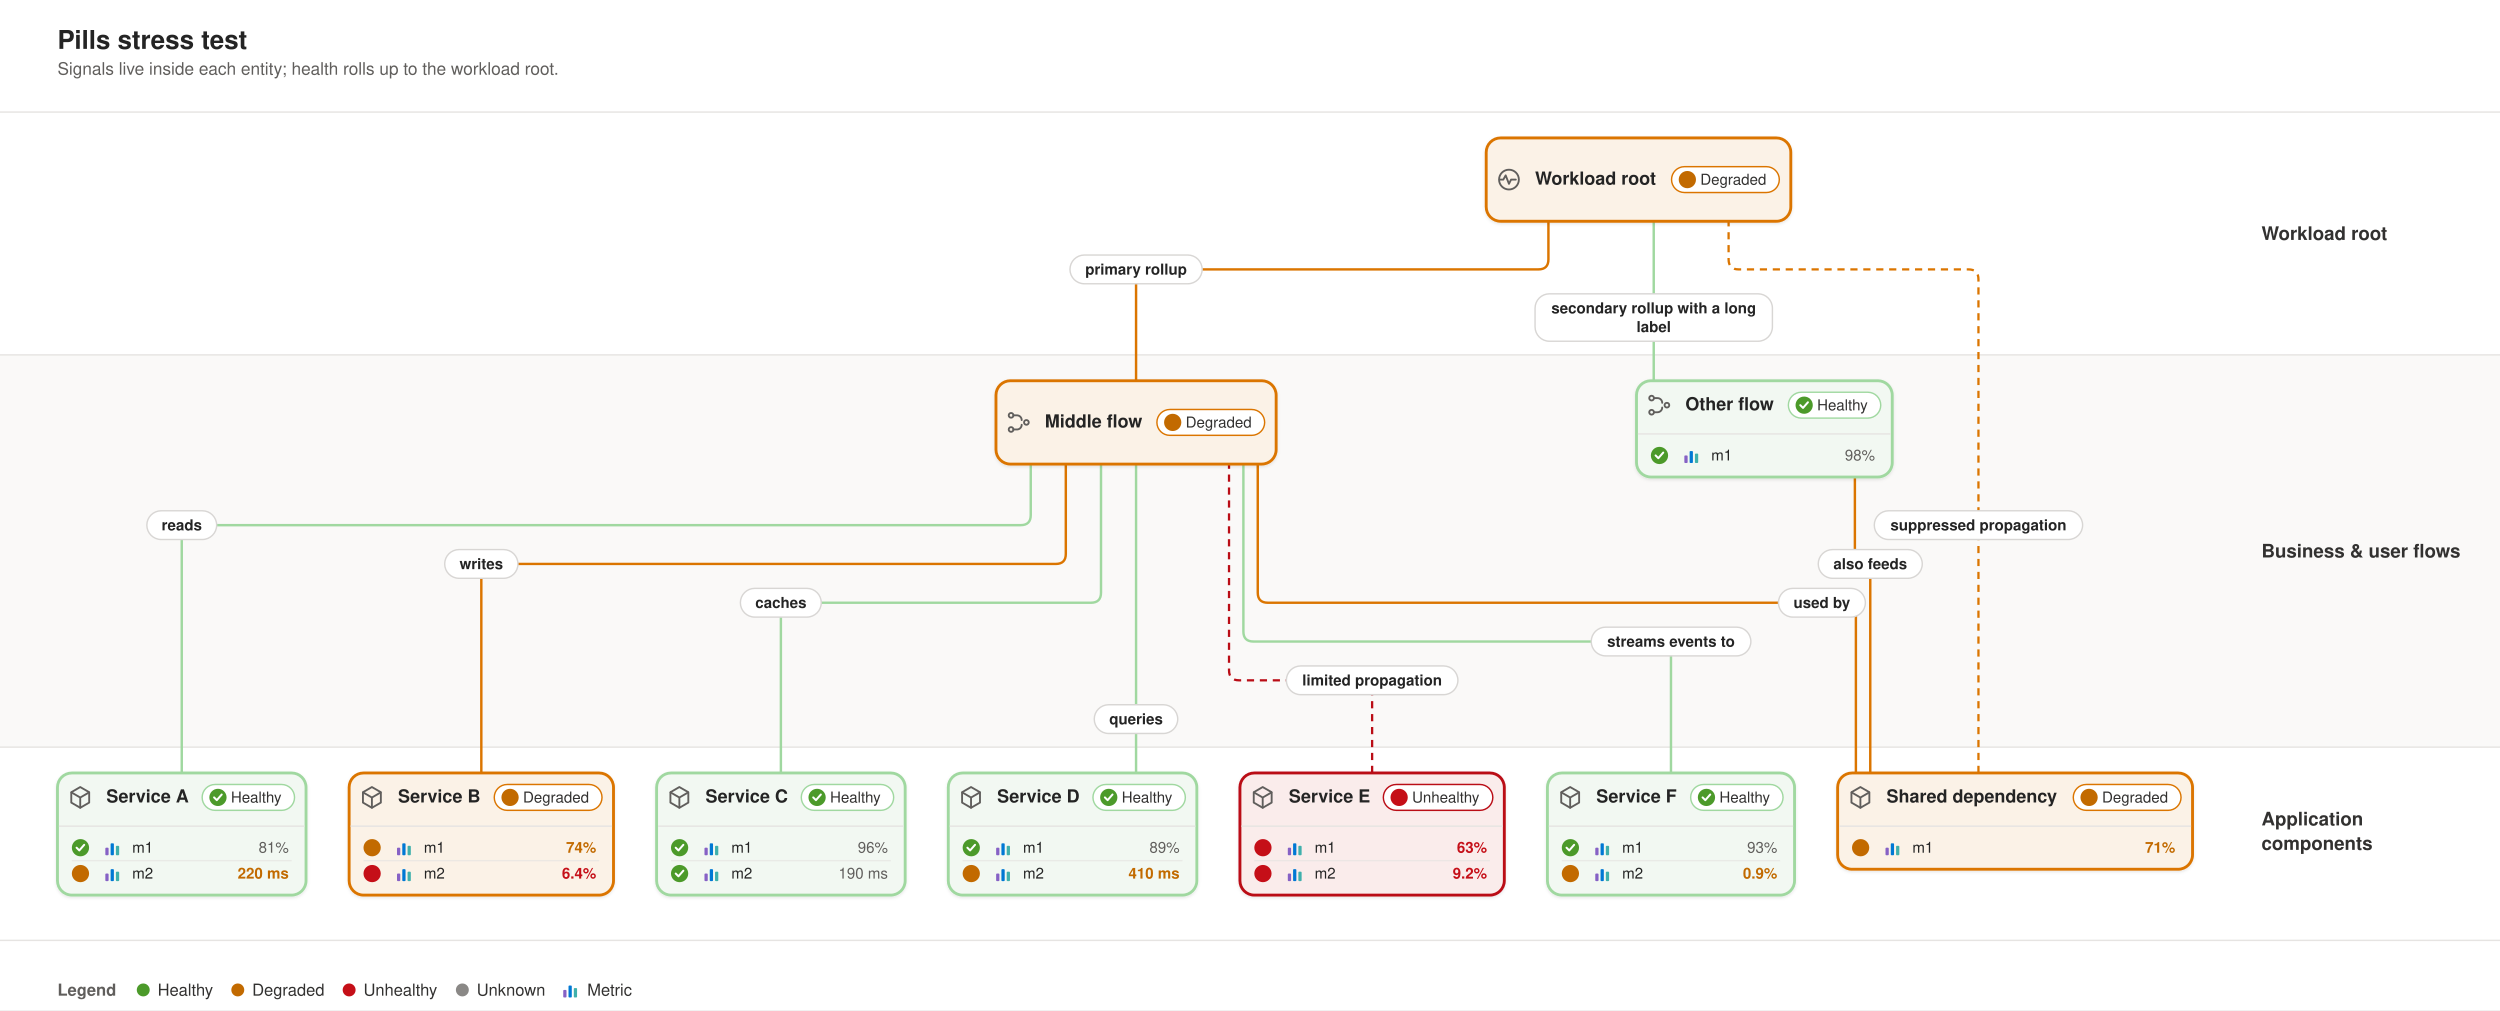
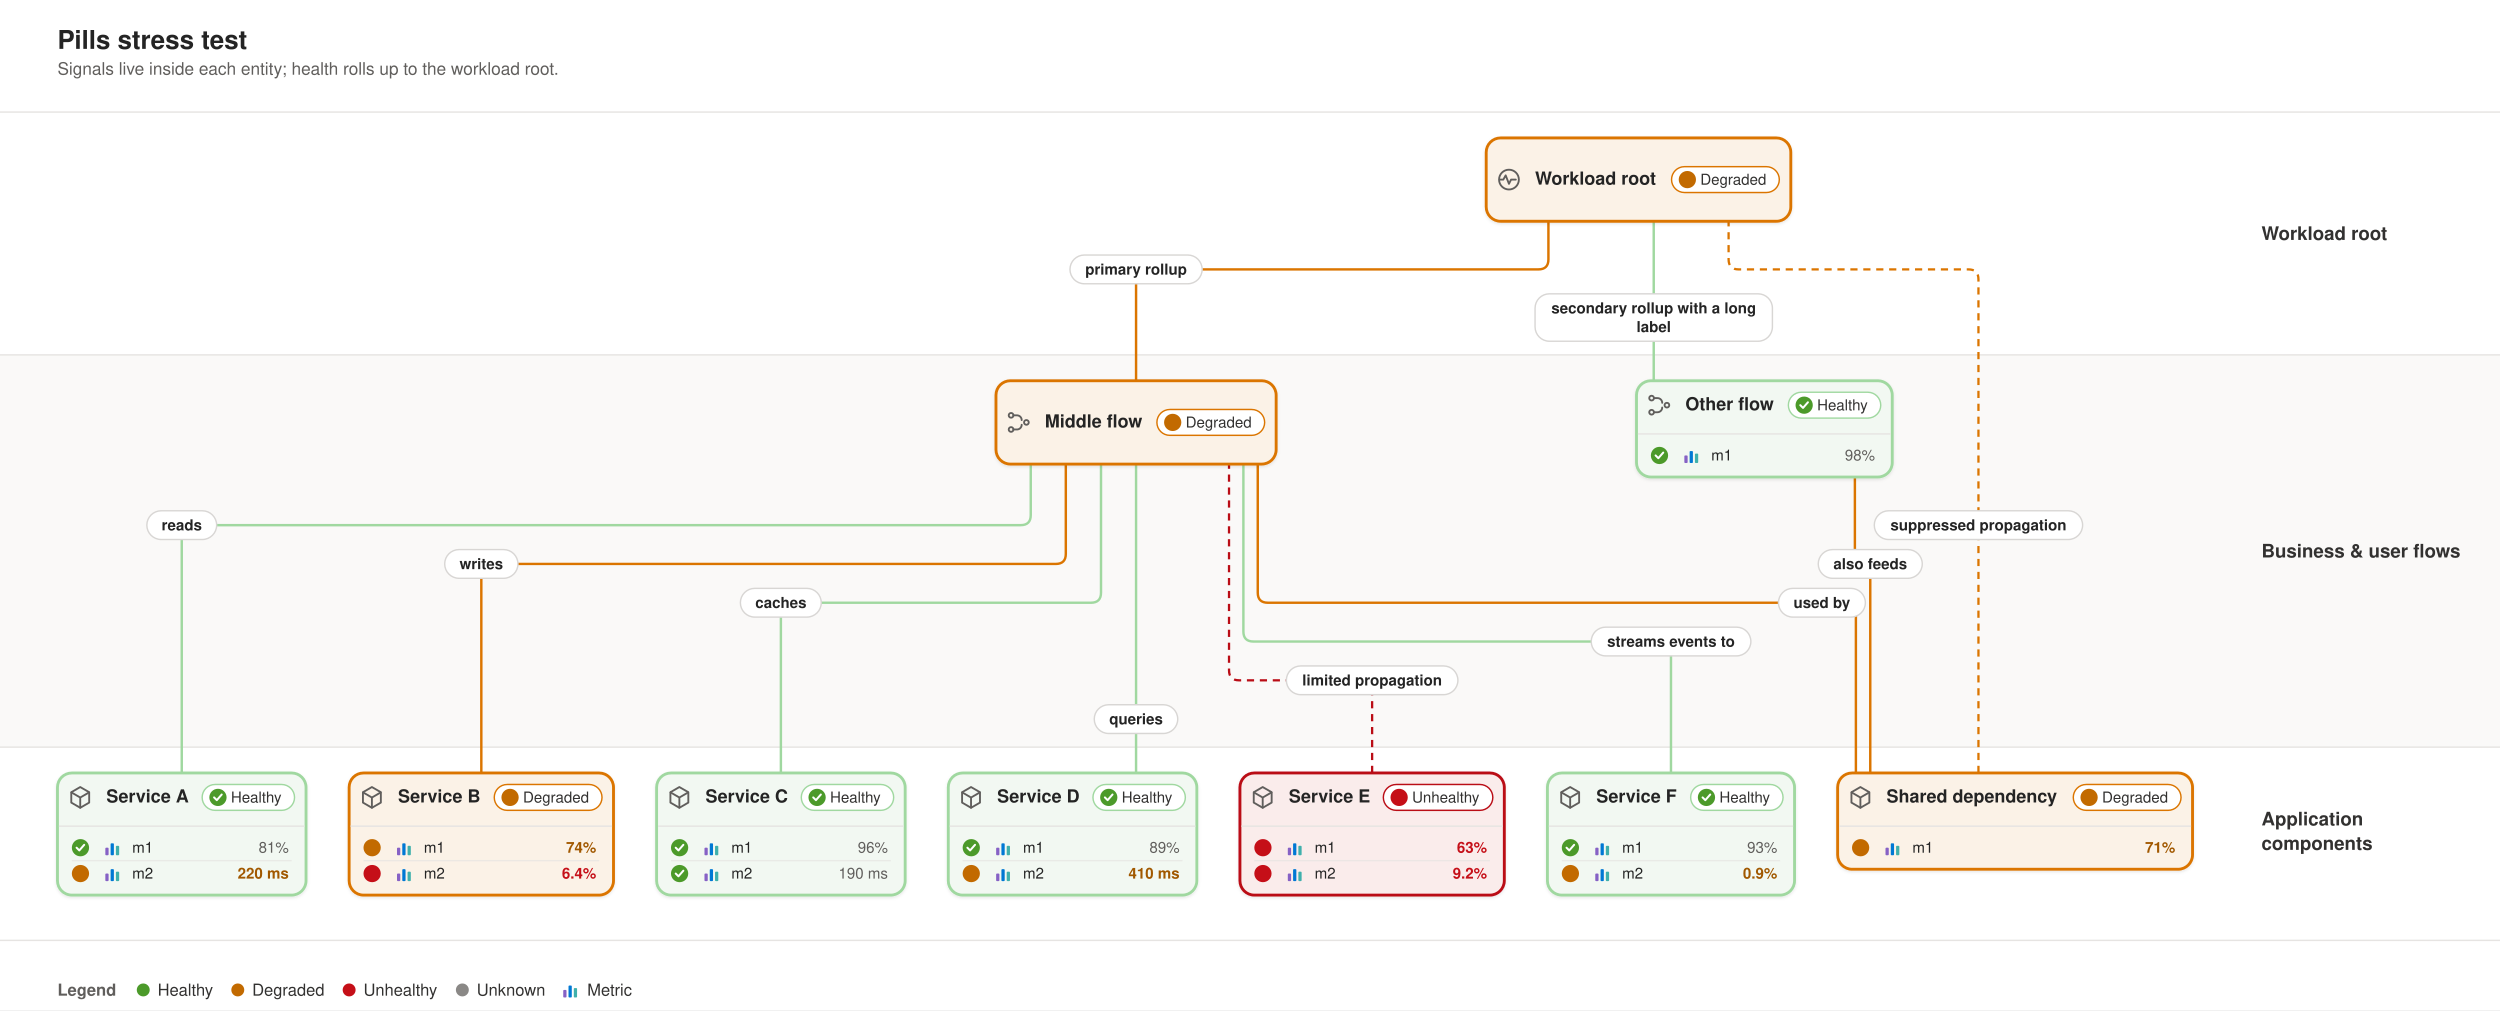
<svg xmlns="http://www.w3.org/2000/svg" width="1740" height="703" viewBox="0 0 1740 703" font-family="Segoe UI, -apple-system, BlinkMacSystemFont, Helvetica, Arial, sans-serif">
  <defs>
    <filter id="cs" x="-20%" y="-20%" width="140%" height="140%">
      <feDropShadow dx="0" dy="1" stdDeviation="1.3" flood-color="#000" flood-opacity="0.1" />
    </filter>
  </defs>
  <rect width="1740" height="703" fill="#ffffff" />
  <rect x="0" y="78.0" width="1740" height="169.0" fill="#ffffff" />
  <line x1="0" y1="78.0" x2="1740" y2="78.0" stroke="#e6e4e2" />
  <text x="1574.0" y="167.0" font-size="13" font-weight="700" fill="#323130">Workload root</text>
  <rect x="0" y="247.0" width="1740" height="273.0" fill="#faf9f8" />
  <line x1="0" y1="247.0" x2="1740" y2="247.0" stroke="#e6e4e2" />
  <text x="1574.0" y="388.0" font-size="13" font-weight="700" fill="#323130">Business &amp; user flows</text>
  <rect x="0" y="520.0" width="1740" height="117.0" fill="#ffffff" />
  <line x1="0" y1="520.0" x2="1740" y2="520.0" stroke="#e6e4e2" />
  <text x="1574.0" y="574.5" font-size="13" font-weight="700" fill="#323130">Application</text>
  <text x="1574.0" y="591.5" font-size="13" font-weight="700" fill="#323130">components</text>
  <line x1="0" y1="654.5" x2="1740" y2="654.5" stroke="#e6e4e2" />
  <text x="40" y="34" font-size="18" font-weight="700" fill="#242424">Pills stress test</text>
  <text x="40" y="52" font-size="12" fill="#605e5c">Signals live inside each entity; health rolls up to the workload root.</text>
  <text x="40.0" y="693.0" font-size="11.5" font-weight="600" fill="#605e5c">Legend</text>
  <circle cx="99.7" cy="689.0" r="4.5" fill="#4c9a2a" />
  <text x="109.7" y="693.0" font-size="11.5" fill="#323130">Healthy</text>
  <circle cx="165.5" cy="689.0" r="4.5" fill="#c26a00" />
  <text x="175.5" y="693.0" font-size="11.5" fill="#323130">Degraded</text>
  <circle cx="243.0" cy="689.0" r="4.5" fill="#c50f18" />
  <text x="253.0" y="693.0" font-size="11.5" fill="#323130">Unhealthy</text>
  <circle cx="321.8" cy="689.0" r="4.5" fill="#8a8886" />
  <text x="331.8" y="693.0" font-size="11.5" fill="#323130">Unknown</text>
  <g transform="translate(390.7,682.0) scale(0.875)">
    <rect x="1.5" y="8" width="2.6" height="6" rx="0.6" fill="#8661c5" />
    <rect x="5.7" y="4.5" width="2.6" height="9.5" rx="0.6" fill="#0078D4" />
    <rect x="9.9" y="6.5" width="2.6" height="7.5" rx="0.6" fill="#3fb0ac" />
  </g>
  <text x="408.7" y="693.0" font-size="11.5" fill="#323130">Metric</text>
  <g transform="translate(40.0,0)">
    <g fill="none" stroke-linecap="butt" stroke-linejoin="round">
      <path d="M86.5 538.0 L86.5 372.5 Q86.5 365.5 93.5 365.5 L670.4 365.5 Q677.4 365.5 677.4 358.5 L677.4 323.0" stroke="#a0d8a0" stroke-width="1.7" />
      <path d="M503.5 538.0 L503.5 426.5 Q503.5 419.5 510.5 419.5 L719.3 419.5 Q726.3 419.5 726.3 412.5 L726.3 323.0" stroke="#a0d8a0" stroke-width="1.7" />
      <path d="M750.7 538.0 L750.7 323.0" stroke="#a0d8a0" stroke-width="1.7" />
      <path d="M1123.0 538.0 L1123.0 453.5 Q1123.0 446.5 1116.0 446.5 L832.4 446.5 Q825.4 446.5 825.4 439.5 L825.4 323.0" stroke="#a0d8a0" stroke-width="1.7" />
      <path d="M1111.0 265.0 L1111.0 154.0" stroke="#a0d8a0" stroke-width="1.7" />
      <path d="M295.0 538.0 L295.0 399.5 Q295.0 392.5 302.0 392.5 L694.8 392.5 Q701.8 392.5 701.8 385.5 L701.8 323.0" stroke="#db7500" stroke-width="1.7" />
      <path d="M1251.7 538.0 L1251.7 426.5 Q1251.7 419.5 1244.7 419.5 L842.4 419.5 Q835.4 419.5 835.4 412.5 L835.4 323.0" stroke="#db7500" stroke-width="1.7" />
      <path d="M1261.7 538.0 L1261.7 397.9 Q1261.7 392.5 1256.4 392.5 L1256.4 392.5 Q1251.0 392.5 1251.0 387.1 L1251.0 332.0" stroke="#db7500" stroke-width="1.7" />
      <path d="M1337.0 538.0 L1337.0 194.5 Q1337.0 187.5 1330.0 187.5 L1170.1 187.5 Q1163.1 187.5 1163.1 180.5 L1163.1 154.0" stroke="#db7500" stroke-width="1.6" stroke-dasharray="5 4" />
      <path d="M750.7 265.0 L750.7 194.5 Q750.7 187.5 757.7 187.5 L1030.7 187.5 Q1037.7 187.5 1037.7 180.5 L1037.7 154.0" stroke="#db7500" stroke-width="1.7" />
      <path d="M915.0 538.0 L915.0 480.5 Q915.0 473.5 908.0 473.5 L822.4 473.5 Q815.4 473.5 815.4 466.5 L815.4 323.0" stroke="#ba0d16" stroke-width="1.6" stroke-dasharray="5 4" />
    </g>
    <g stroke="none">
      <rect x="62.2" y="355.5" width="48.6" height="20" rx="10" fill="#ffffff" stroke="#d8d6d4" stroke-width="1" />
      <text x="86.5" y="369.1" font-size="10.5" font-weight="600" fill="#242424" text-anchor="middle">reads</text>
    </g>
    <g stroke="none">
      <rect x="269.5" y="382.5" width="51.0" height="20" rx="10" fill="#ffffff" stroke="#d8d6d4" stroke-width="1" />
      <text x="295.0" y="396.1" font-size="10.5" font-weight="600" fill="#242424" text-anchor="middle">writes</text>
    </g>
    <g stroke="none">
      <rect x="475.3" y="409.5" width="56.3" height="20" rx="10" fill="#ffffff" stroke="#d8d6d4" stroke-width="1" />
      <text x="503.5" y="423.1" font-size="10.5" font-weight="600" fill="#242424" text-anchor="middle">caches</text>
    </g>
    <g stroke="none">
      <rect x="721.6" y="490.5" width="58.1" height="20" rx="10" fill="#ffffff" stroke="#d8d6d4" stroke-width="1" />
      <text x="750.7" y="504.1" font-size="10.5" font-weight="600" fill="#242424" text-anchor="middle">queries</text>
    </g>
    <g stroke="none">
      <rect x="855.3" y="463.5" width="119.4" height="20" rx="10" fill="#ffffff" stroke="#d8d6d4" stroke-width="1" />
      <text x="915.0" y="477.1" font-size="10.5" font-weight="600" fill="#242424" text-anchor="middle">limited propagation</text>
    </g>
    <g stroke="none">
      <rect x="1067.5" y="436.5" width="111.1" height="20" rx="10" fill="#ffffff" stroke="#d8d6d4" stroke-width="1" />
      <text x="1123.0" y="450.1" font-size="10.5" font-weight="600" fill="#242424" text-anchor="middle">streams events to</text>
    </g>
    <g stroke="none">
      <rect x="1197.8" y="409.5" width="60.5" height="20" rx="10" fill="#ffffff" stroke="#d8d6d4" stroke-width="1" />
      <text x="1228.0" y="423.1" font-size="10.5" font-weight="600" fill="#242424" text-anchor="middle">used by</text>
    </g>
    <g stroke="none">
      <rect x="1225.5" y="382.5" width="72.4" height="20" rx="10" fill="#ffffff" stroke="#d8d6d4" stroke-width="1" />
      <text x="1261.7" y="396.1" font-size="10.5" font-weight="600" fill="#242424" text-anchor="middle">also feeds</text>
    </g>
    <g stroke="none">
      <rect x="1264.5" y="355.5" width="145.0" height="20" rx="10" fill="#ffffff" stroke="#d8d6d4" stroke-width="1" />
      <text x="1337.0" y="369.1" font-size="10.5" font-weight="600" fill="#242424" text-anchor="middle">suppressed propagation</text>
    </g>
    <g stroke="none">
      <rect x="704.7" y="177.5" width="92.0" height="20" rx="10" fill="#ffffff" stroke="#d8d6d4" stroke-width="1" />
      <text x="750.7" y="191.1" font-size="10.5" font-weight="600" fill="#242424" text-anchor="middle">primary rollup</text>
    </g>
    <g stroke="none">
      <rect x="1028.4" y="204.5" width="165.2" height="33" rx="10" fill="#ffffff" stroke="#d8d6d4" stroke-width="1" />
      <text x="1111.0" y="218.1" font-size="10.5" font-weight="600" fill="#242424" text-anchor="middle">secondary rollup with a long</text>
      <text x="1111.0" y="231.1" font-size="10.5" font-weight="600" fill="#242424" text-anchor="middle">label</text>
    </g>
    <g filter="url(#cs)">
      <rect x="0.0" y="538.0" width="173" height="85" rx="10" fill="#f2f8f2" stroke="#a0d8a0" stroke-width="2" />
    </g>
    <g transform="translate(6.0,545.16) scale(0.82)">
      <path d="M12 3.2l7.6 4.4v8.8L12 20.8l-7.6-4.4V7.6z" fill="none" stroke="#605e5c" stroke-width="1.6" stroke-linecap="round" stroke-linejoin="round" />
      <path d="M4.6 7.8l7.4 4.3 7.4-4.3M12 12.1v8.6" fill="none" stroke="#605e5c" stroke-width="1.6" stroke-linecap="round" stroke-linejoin="round" />
    </g>
    <text x="34.0" y="558.5" font-size="12.5" font-weight="600" fill="#242424">Service A</text>
    <rect x="100.7" y="546.00" width="64.3" height="18" rx="9" fill="#ffffff" stroke="#a0d8a0" stroke-width="1" />
    <circle cx="111.7" cy="555.0" r="6" fill="#4c9a2a" />
    <path d="M109.0 555.0 l1.9 1.9 l3.4 -3.9" fill="none" stroke="#ffffff" stroke-width="1.4" stroke-linecap="round" stroke-linejoin="round" />
    <text x="120.7" y="558.57" font-size="10.5" fill="#323130">Healthy</text>
    <line x1="1.0" y1="575.0" x2="172.0" y2="575.0" stroke="#e6e4e2" />
    <circle cx="16.0" cy="590.0" r="6" fill="#4c9a2a" />
    <path d="M13.3 590.0 l1.9 1.9 l3.4 -3.9" fill="none" stroke="#ffffff" stroke-width="1.4" stroke-linecap="round" stroke-linejoin="round" />
    <g transform="translate(32.0,583.0) scale(0.875)">
      <rect x="1.5" y="8" width="2.6" height="6" rx="0.6" fill="#8661c5" />
      <rect x="5.7" y="4.5" width="2.6" height="9.5" rx="0.6" fill="#0078D4" />
      <rect x="9.9" y="6.5" width="2.6" height="7.5" rx="0.6" fill="#3fb0ac" />
    </g>
    <text x="52.0" y="593.5" font-size="10.5" fill="#242424">m1</text>
    <text x="161.0" y="593.5" font-size="10.5" font-weight="400" fill="#605e5c" text-anchor="end">81%</text>
    <line x1="10.0" y1="599.0" x2="163.0" y2="599.0" stroke="#e6e4e2" stroke-opacity="0.7" />
    <circle cx="16.0" cy="608.0" r="6" fill="#c26a00" />
    <g transform="translate(32.0,601.0) scale(0.875)">
      <rect x="1.5" y="8" width="2.6" height="6" rx="0.6" fill="#8661c5" />
      <rect x="5.7" y="4.5" width="2.6" height="9.5" rx="0.6" fill="#0078D4" />
      <rect x="9.9" y="6.5" width="2.6" height="7.5" rx="0.6" fill="#3fb0ac" />
    </g>
    <text x="52.0" y="611.5" font-size="10.5" fill="#242424">m2</text>
-     <text x="161.0" y="611.5" font-size="10.5" font-weight="600" fill="#c26a00" text-anchor="end">220 ms</text>
+     <text x="161.0" y="611.5" font-size="10.5" font-weight="600" fill="#a15800" text-anchor="end">220 ms</text>
    <g filter="url(#cs)">
      <rect x="203.0" y="538.0" width="184" height="85" rx="10" fill="#fbf2e7" stroke="#db7500" stroke-width="2" />
    </g>
    <g transform="translate(209.0,545.16) scale(0.82)">
      <path d="M12 3.2l7.6 4.4v8.8L12 20.8l-7.6-4.4V7.6z" fill="none" stroke="#605e5c" stroke-width="1.6" stroke-linecap="round" stroke-linejoin="round" />
      <path d="M4.6 7.8l7.4 4.3 7.4-4.3M12 12.1v8.6" fill="none" stroke="#605e5c" stroke-width="1.6" stroke-linecap="round" stroke-linejoin="round" />
    </g>
    <text x="237.0" y="558.5" font-size="12.5" font-weight="600" fill="#242424">Service B</text>
    <rect x="304.0" y="546.00" width="75.0" height="18" rx="9" fill="#ffffff" stroke="#db7500" stroke-width="1" />
    <circle cx="315.0" cy="555.0" r="6" fill="#c26a00" />
    <text x="324.0" y="558.57" font-size="10.5" fill="#323130">Degraded</text>
    <line x1="204.0" y1="575.0" x2="386.0" y2="575.0" stroke="#e6e4e2" />
    <circle cx="219.0" cy="590.0" r="6" fill="#c26a00" />
    <g transform="translate(235.0,583.0) scale(0.875)">
      <rect x="1.5" y="8" width="2.6" height="6" rx="0.6" fill="#8661c5" />
      <rect x="5.7" y="4.5" width="2.6" height="9.5" rx="0.6" fill="#0078D4" />
      <rect x="9.9" y="6.5" width="2.6" height="7.5" rx="0.6" fill="#3fb0ac" />
    </g>
    <text x="255.0" y="593.5" font-size="10.5" fill="#242424">m1</text>
-     <text x="375.0" y="593.5" font-size="10.5" font-weight="600" fill="#c26a00" text-anchor="end">74%</text>
+     <text x="375.0" y="593.5" font-size="10.5" font-weight="600" fill="#a15800" text-anchor="end">74%</text>
    <line x1="213.0" y1="599.0" x2="377.0" y2="599.0" stroke="#e6e4e2" stroke-opacity="0.7" />
    <circle cx="219.0" cy="608.0" r="6" fill="#c50f18" />
    <g transform="translate(235.0,601.0) scale(0.875)">
      <rect x="1.5" y="8" width="2.6" height="6" rx="0.6" fill="#8661c5" />
      <rect x="5.7" y="4.5" width="2.6" height="9.5" rx="0.6" fill="#0078D4" />
      <rect x="9.9" y="6.5" width="2.6" height="7.5" rx="0.6" fill="#3fb0ac" />
    </g>
    <text x="255.0" y="611.5" font-size="10.5" fill="#242424">m2</text>
    <text x="375.0" y="611.5" font-size="10.5" font-weight="600" fill="#c50f18" text-anchor="end">6.4%</text>
    <g filter="url(#cs)">
      <rect x="417.0" y="538.0" width="173" height="85" rx="10" fill="#f2f8f2" stroke="#a0d8a0" stroke-width="2" />
    </g>
    <g transform="translate(423.0,545.16) scale(0.82)">
      <path d="M12 3.2l7.6 4.4v8.8L12 20.8l-7.6-4.4V7.6z" fill="none" stroke="#605e5c" stroke-width="1.6" stroke-linecap="round" stroke-linejoin="round" />
      <path d="M4.6 7.8l7.4 4.3 7.4-4.3M12 12.1v8.6" fill="none" stroke="#605e5c" stroke-width="1.6" stroke-linecap="round" stroke-linejoin="round" />
    </g>
    <text x="451.0" y="558.5" font-size="12.5" font-weight="600" fill="#242424">Service C</text>
    <rect x="517.7" y="546.00" width="64.3" height="18" rx="9" fill="#ffffff" stroke="#a0d8a0" stroke-width="1" />
    <circle cx="528.7" cy="555.0" r="6" fill="#4c9a2a" />
    <path d="M526.0 555.0 l1.9 1.9 l3.4 -3.9" fill="none" stroke="#ffffff" stroke-width="1.4" stroke-linecap="round" stroke-linejoin="round" />
    <text x="537.7" y="558.57" font-size="10.5" fill="#323130">Healthy</text>
    <line x1="418.0" y1="575.0" x2="589.0" y2="575.0" stroke="#e6e4e2" />
    <circle cx="433.0" cy="590.0" r="6" fill="#4c9a2a" />
    <path d="M430.3 590.0 l1.9 1.9 l3.4 -3.9" fill="none" stroke="#ffffff" stroke-width="1.4" stroke-linecap="round" stroke-linejoin="round" />
    <g transform="translate(449.0,583.0) scale(0.875)">
      <rect x="1.5" y="8" width="2.6" height="6" rx="0.6" fill="#8661c5" />
      <rect x="5.7" y="4.5" width="2.6" height="9.5" rx="0.6" fill="#0078D4" />
      <rect x="9.9" y="6.5" width="2.6" height="7.5" rx="0.6" fill="#3fb0ac" />
    </g>
    <text x="469.0" y="593.5" font-size="10.5" fill="#242424">m1</text>
    <text x="578.0" y="593.5" font-size="10.5" font-weight="400" fill="#605e5c" text-anchor="end">96%</text>
    <line x1="427.0" y1="599.0" x2="580.0" y2="599.0" stroke="#e6e4e2" stroke-opacity="0.7" />
    <circle cx="433.0" cy="608.0" r="6" fill="#4c9a2a" />
    <path d="M430.3 608.0 l1.9 1.9 l3.4 -3.9" fill="none" stroke="#ffffff" stroke-width="1.4" stroke-linecap="round" stroke-linejoin="round" />
    <g transform="translate(449.0,601.0) scale(0.875)">
      <rect x="1.5" y="8" width="2.6" height="6" rx="0.6" fill="#8661c5" />
      <rect x="5.7" y="4.5" width="2.6" height="9.5" rx="0.6" fill="#0078D4" />
      <rect x="9.9" y="6.5" width="2.6" height="7.5" rx="0.6" fill="#3fb0ac" />
    </g>
    <text x="469.0" y="611.5" font-size="10.5" fill="#242424">m2</text>
    <text x="578.0" y="611.5" font-size="10.5" font-weight="400" fill="#605e5c" text-anchor="end">190 ms</text>
    <g filter="url(#cs)">
      <rect x="620.0" y="538.0" width="173" height="85" rx="10" fill="#f2f8f2" stroke="#a0d8a0" stroke-width="2" />
    </g>
    <g transform="translate(626.0,545.16) scale(0.82)">
      <path d="M12 3.2l7.6 4.4v8.8L12 20.8l-7.6-4.4V7.6z" fill="none" stroke="#605e5c" stroke-width="1.6" stroke-linecap="round" stroke-linejoin="round" />
      <path d="M4.6 7.8l7.4 4.3 7.4-4.3M12 12.1v8.6" fill="none" stroke="#605e5c" stroke-width="1.6" stroke-linecap="round" stroke-linejoin="round" />
    </g>
    <text x="654.0" y="558.5" font-size="12.5" font-weight="600" fill="#242424">Service D</text>
    <rect x="720.7" y="546.00" width="64.3" height="18" rx="9" fill="#ffffff" stroke="#a0d8a0" stroke-width="1" />
    <circle cx="731.7" cy="555.0" r="6" fill="#4c9a2a" />
    <path d="M729.0 555.0 l1.9 1.9 l3.4 -3.9" fill="none" stroke="#ffffff" stroke-width="1.4" stroke-linecap="round" stroke-linejoin="round" />
    <text x="740.7" y="558.57" font-size="10.5" fill="#323130">Healthy</text>
    <line x1="621.0" y1="575.0" x2="792.0" y2="575.0" stroke="#e6e4e2" />
    <circle cx="636.0" cy="590.0" r="6" fill="#4c9a2a" />
    <path d="M633.3 590.0 l1.9 1.9 l3.4 -3.9" fill="none" stroke="#ffffff" stroke-width="1.4" stroke-linecap="round" stroke-linejoin="round" />
    <g transform="translate(652.0,583.0) scale(0.875)">
      <rect x="1.5" y="8" width="2.6" height="6" rx="0.6" fill="#8661c5" />
      <rect x="5.7" y="4.5" width="2.6" height="9.5" rx="0.6" fill="#0078D4" />
      <rect x="9.9" y="6.5" width="2.6" height="7.5" rx="0.6" fill="#3fb0ac" />
    </g>
    <text x="672.0" y="593.5" font-size="10.5" fill="#242424">m1</text>
    <text x="781.0" y="593.5" font-size="10.5" font-weight="400" fill="#605e5c" text-anchor="end">89%</text>
    <line x1="630.0" y1="599.0" x2="783.0" y2="599.0" stroke="#e6e4e2" stroke-opacity="0.7" />
    <circle cx="636.0" cy="608.0" r="6" fill="#c26a00" />
    <g transform="translate(652.0,601.0) scale(0.875)">
      <rect x="1.5" y="8" width="2.6" height="6" rx="0.6" fill="#8661c5" />
      <rect x="5.7" y="4.5" width="2.6" height="9.5" rx="0.6" fill="#0078D4" />
      <rect x="9.9" y="6.5" width="2.6" height="7.5" rx="0.6" fill="#3fb0ac" />
    </g>
    <text x="672.0" y="611.5" font-size="10.5" fill="#242424">m2</text>
-     <text x="781.0" y="611.5" font-size="10.5" font-weight="600" fill="#c26a00" text-anchor="end">410 ms</text>
+     <text x="781.0" y="611.5" font-size="10.5" font-weight="600" fill="#a15800" text-anchor="end">410 ms</text>
    <g filter="url(#cs)">
      <rect x="823.0" y="538.0" width="184" height="85" rx="10" fill="#faeceb" stroke="#ba0d16" stroke-width="2" />
    </g>
    <g transform="translate(829.0,545.16) scale(0.82)">
      <path d="M12 3.2l7.6 4.4v8.8L12 20.8l-7.6-4.4V7.6z" fill="none" stroke="#605e5c" stroke-width="1.6" stroke-linecap="round" stroke-linejoin="round" />
      <path d="M4.6 7.8l7.4 4.3 7.4-4.3M12 12.1v8.6" fill="none" stroke="#605e5c" stroke-width="1.6" stroke-linecap="round" stroke-linejoin="round" />
    </g>
    <text x="857.0" y="558.5" font-size="12.5" font-weight="600" fill="#242424">Service E</text>
    <rect x="922.8" y="546.00" width="76.2" height="18" rx="9" fill="#ffffff" stroke="#ba0d16" stroke-width="1" />
    <circle cx="933.8" cy="555.0" r="6" fill="#c50f18" />
    <text x="942.8" y="558.57" font-size="10.5" fill="#323130">Unhealthy</text>
    <line x1="824.0" y1="575.0" x2="1006.0" y2="575.0" stroke="#e6e4e2" />
    <circle cx="839.0" cy="590.0" r="6" fill="#c50f18" />
    <g transform="translate(855.0,583.0) scale(0.875)">
      <rect x="1.5" y="8" width="2.6" height="6" rx="0.6" fill="#8661c5" />
      <rect x="5.7" y="4.5" width="2.6" height="9.5" rx="0.6" fill="#0078D4" />
      <rect x="9.9" y="6.5" width="2.6" height="7.5" rx="0.6" fill="#3fb0ac" />
    </g>
    <text x="875.0" y="593.5" font-size="10.5" fill="#242424">m1</text>
    <text x="995.0" y="593.5" font-size="10.5" font-weight="600" fill="#c50f18" text-anchor="end">63%</text>
    <line x1="833.0" y1="599.0" x2="997.0" y2="599.0" stroke="#e6e4e2" stroke-opacity="0.7" />
    <circle cx="839.0" cy="608.0" r="6" fill="#c50f18" />
    <g transform="translate(855.0,601.0) scale(0.875)">
      <rect x="1.5" y="8" width="2.6" height="6" rx="0.6" fill="#8661c5" />
      <rect x="5.7" y="4.5" width="2.6" height="9.5" rx="0.6" fill="#0078D4" />
      <rect x="9.9" y="6.5" width="2.6" height="7.5" rx="0.6" fill="#3fb0ac" />
    </g>
    <text x="875.0" y="611.5" font-size="10.5" fill="#242424">m2</text>
    <text x="995.0" y="611.5" font-size="10.5" font-weight="600" fill="#c50f18" text-anchor="end">9.2%</text>
    <g filter="url(#cs)">
      <rect x="1037.0" y="538.0" width="172" height="85" rx="10" fill="#f2f8f2" stroke="#a0d8a0" stroke-width="2" />
    </g>
    <g transform="translate(1043.0,545.16) scale(0.82)">
      <path d="M12 3.2l7.6 4.4v8.8L12 20.8l-7.6-4.4V7.6z" fill="none" stroke="#605e5c" stroke-width="1.6" stroke-linecap="round" stroke-linejoin="round" />
      <path d="M4.6 7.8l7.4 4.3 7.4-4.3M12 12.1v8.6" fill="none" stroke="#605e5c" stroke-width="1.6" stroke-linecap="round" stroke-linejoin="round" />
    </g>
    <text x="1071.0" y="558.5" font-size="12.5" font-weight="600" fill="#242424">Service F</text>
    <rect x="1136.7" y="546.00" width="64.3" height="18" rx="9" fill="#ffffff" stroke="#a0d8a0" stroke-width="1" />
    <circle cx="1147.7" cy="555.0" r="6" fill="#4c9a2a" />
    <path d="M1145.0 555.0 l1.9 1.9 l3.4 -3.9" fill="none" stroke="#ffffff" stroke-width="1.4" stroke-linecap="round" stroke-linejoin="round" />
    <text x="1156.7" y="558.57" font-size="10.5" fill="#323130">Healthy</text>
    <line x1="1038.0" y1="575.0" x2="1208.0" y2="575.0" stroke="#e6e4e2" />
    <circle cx="1053.0" cy="590.0" r="6" fill="#4c9a2a" />
    <path d="M1050.3 590.0 l1.9 1.9 l3.4 -3.9" fill="none" stroke="#ffffff" stroke-width="1.4" stroke-linecap="round" stroke-linejoin="round" />
    <g transform="translate(1069.0,583.0) scale(0.875)">
      <rect x="1.5" y="8" width="2.6" height="6" rx="0.6" fill="#8661c5" />
      <rect x="5.7" y="4.5" width="2.6" height="9.5" rx="0.6" fill="#0078D4" />
      <rect x="9.9" y="6.5" width="2.6" height="7.5" rx="0.6" fill="#3fb0ac" />
    </g>
    <text x="1089.0" y="593.5" font-size="10.5" fill="#242424">m1</text>
    <text x="1197.0" y="593.5" font-size="10.5" font-weight="400" fill="#605e5c" text-anchor="end">93%</text>
    <line x1="1047.0" y1="599.0" x2="1199.0" y2="599.0" stroke="#e6e4e2" stroke-opacity="0.7" />
    <circle cx="1053.0" cy="608.0" r="6" fill="#c26a00" />
    <g transform="translate(1069.0,601.0) scale(0.875)">
      <rect x="1.5" y="8" width="2.6" height="6" rx="0.6" fill="#8661c5" />
      <rect x="5.7" y="4.5" width="2.6" height="9.5" rx="0.6" fill="#0078D4" />
      <rect x="9.9" y="6.5" width="2.6" height="7.5" rx="0.6" fill="#3fb0ac" />
    </g>
    <text x="1089.0" y="611.5" font-size="10.5" fill="#242424">m2</text>
-     <text x="1197.0" y="611.5" font-size="10.5" font-weight="600" fill="#c26a00" text-anchor="end">0.9%</text>
+     <text x="1197.0" y="611.5" font-size="10.5" font-weight="600" fill="#a15800" text-anchor="end">0.9%</text>
    <g filter="url(#cs)">
      <rect x="653.2" y="265.0" width="195" height="58" rx="10" fill="#fbf2e7" stroke="#db7500" stroke-width="2" />
    </g>
    <g transform="translate(659.2,284.16) scale(0.82)">
      <circle cx="5.5" cy="6" r="2" fill="none" stroke="#605e5c" stroke-width="1.6" stroke-linecap="round" stroke-linejoin="round" />
      <circle cx="5.5" cy="18" r="2" fill="none" stroke="#605e5c" stroke-width="1.6" stroke-linecap="round" stroke-linejoin="round" />
      <circle cx="18.5" cy="12" r="2" fill="none" stroke="#605e5c" stroke-width="1.6" stroke-linecap="round" stroke-linejoin="round" />
      <path d="M7.5 6h3a4 4 0 0 1 4 4M7.5 18h3a4 4 0 0 0 4-4" fill="none" stroke="#605e5c" stroke-width="1.6" stroke-linecap="round" stroke-linejoin="round" />
    </g>
    <text x="687.2" y="297.5" font-size="12.5" font-weight="600" fill="#242424">Middle flow</text>
    <rect x="765.2" y="285.00" width="75.0" height="18" rx="9" fill="#ffffff" stroke="#db7500" stroke-width="1" />
    <circle cx="776.2" cy="294.0" r="6" fill="#c26a00" />
    <text x="785.2" y="297.57" font-size="10.5" fill="#323130">Degraded</text>
    <g filter="url(#cs)">
      <rect x="1239.0" y="538.0" width="247" height="67" rx="10" fill="#fbf2e7" stroke="#db7500" stroke-width="2" />
    </g>
    <g transform="translate(1245.0,545.16) scale(0.82)">
      <path d="M12 3.2l7.6 4.4v8.8L12 20.8l-7.6-4.4V7.6z" fill="none" stroke="#605e5c" stroke-width="1.6" stroke-linecap="round" stroke-linejoin="round" />
      <path d="M4.6 7.8l7.4 4.3 7.4-4.3M12 12.1v8.6" fill="none" stroke="#605e5c" stroke-width="1.6" stroke-linecap="round" stroke-linejoin="round" />
    </g>
    <text x="1273.0" y="558.5" font-size="12.5" font-weight="600" fill="#242424">Shared dependency</text>
    <rect x="1403.0" y="546.00" width="75.0" height="18" rx="9" fill="#ffffff" stroke="#db7500" stroke-width="1" />
    <circle cx="1414.0" cy="555.0" r="6" fill="#c26a00" />
    <text x="1423.0" y="558.57" font-size="10.5" fill="#323130">Degraded</text>
    <line x1="1240.0" y1="575.0" x2="1485.0" y2="575.0" stroke="#e6e4e2" />
    <circle cx="1255.0" cy="590.0" r="6" fill="#c26a00" />
    <g transform="translate(1271.0,583.0) scale(0.875)">
      <rect x="1.5" y="8" width="2.6" height="6" rx="0.6" fill="#8661c5" />
      <rect x="5.7" y="4.5" width="2.6" height="9.5" rx="0.6" fill="#0078D4" />
      <rect x="9.9" y="6.5" width="2.6" height="7.5" rx="0.6" fill="#3fb0ac" />
    </g>
    <text x="1291.0" y="593.5" font-size="10.5" fill="#242424">m1</text>
-     <text x="1474.0" y="593.5" font-size="10.5" font-weight="600" fill="#c26a00" text-anchor="end">71%</text>
+     <text x="1474.0" y="593.5" font-size="10.5" font-weight="600" fill="#a15800" text-anchor="end">71%</text>
    <g filter="url(#cs)">
      <rect x="1099.0" y="265.0" width="178" height="67" rx="10" fill="#f2f8f2" stroke="#a0d8a0" stroke-width="2" />
    </g>
    <g transform="translate(1105.0,272.16) scale(0.82)">
      <circle cx="5.5" cy="6" r="2" fill="none" stroke="#605e5c" stroke-width="1.6" stroke-linecap="round" stroke-linejoin="round" />
      <circle cx="5.5" cy="18" r="2" fill="none" stroke="#605e5c" stroke-width="1.6" stroke-linecap="round" stroke-linejoin="round" />
      <circle cx="18.5" cy="12" r="2" fill="none" stroke="#605e5c" stroke-width="1.6" stroke-linecap="round" stroke-linejoin="round" />
      <path d="M7.5 6h3a4 4 0 0 1 4 4M7.5 18h3a4 4 0 0 0 4-4" fill="none" stroke="#605e5c" stroke-width="1.6" stroke-linecap="round" stroke-linejoin="round" />
    </g>
    <text x="1133.0" y="285.5" font-size="12.5" font-weight="600" fill="#242424">Other flow</text>
    <rect x="1204.7" y="273.00" width="64.3" height="18" rx="9" fill="#ffffff" stroke="#a0d8a0" stroke-width="1" />
    <circle cx="1215.7" cy="282.0" r="6" fill="#4c9a2a" />
    <path d="M1213.0 282.0 l1.9 1.9 l3.4 -3.9" fill="none" stroke="#ffffff" stroke-width="1.4" stroke-linecap="round" stroke-linejoin="round" />
    <text x="1224.7" y="285.57" font-size="10.5" fill="#323130">Healthy</text>
    <line x1="1100.0" y1="302.0" x2="1276.0" y2="302.0" stroke="#e6e4e2" />
    <circle cx="1115.0" cy="317.0" r="6" fill="#4c9a2a" />
    <path d="M1112.3 317.0 l1.9 1.9 l3.4 -3.9" fill="none" stroke="#ffffff" stroke-width="1.4" stroke-linecap="round" stroke-linejoin="round" />
    <g transform="translate(1131.0,310.0) scale(0.875)">
      <rect x="1.5" y="8" width="2.6" height="6" rx="0.6" fill="#8661c5" />
      <rect x="5.7" y="4.5" width="2.6" height="9.5" rx="0.6" fill="#0078D4" />
      <rect x="9.9" y="6.5" width="2.6" height="7.5" rx="0.6" fill="#3fb0ac" />
    </g>
    <text x="1151.0" y="320.5" font-size="10.5" fill="#242424">m1</text>
    <text x="1265.0" y="320.5" font-size="10.5" font-weight="400" fill="#605e5c" text-anchor="end">98%</text>
    <g filter="url(#cs)">
      <rect x="994.4" y="96.0" width="212" height="58" rx="10" fill="#fbf2e7" stroke="#db7500" stroke-width="2" />
    </g>
    <g transform="translate(1000.4,115.16) scale(0.82)">
      <circle cx="12" cy="12" r="8.4" fill="none" stroke="#605e5c" stroke-width="1.6" stroke-linecap="round" stroke-linejoin="round" />
      <path d="M4.2 12h3l2-3.6 2.8 7.2 1.8-3.6h4" fill="none" stroke="#605e5c" stroke-width="1.6" stroke-linecap="round" stroke-linejoin="round" />
    </g>
    <text x="1028.4" y="128.5" font-size="12.5" font-weight="600" fill="#242424">Workload root</text>
    <rect x="1123.4" y="116.00" width="75.0" height="18" rx="9" fill="#ffffff" stroke="#db7500" stroke-width="1" />
    <circle cx="1134.4" cy="125.0" r="6" fill="#c26a00" />
    <text x="1143.4" y="128.57" font-size="10.5" fill="#323130">Degraded</text>
  </g>
</svg>
